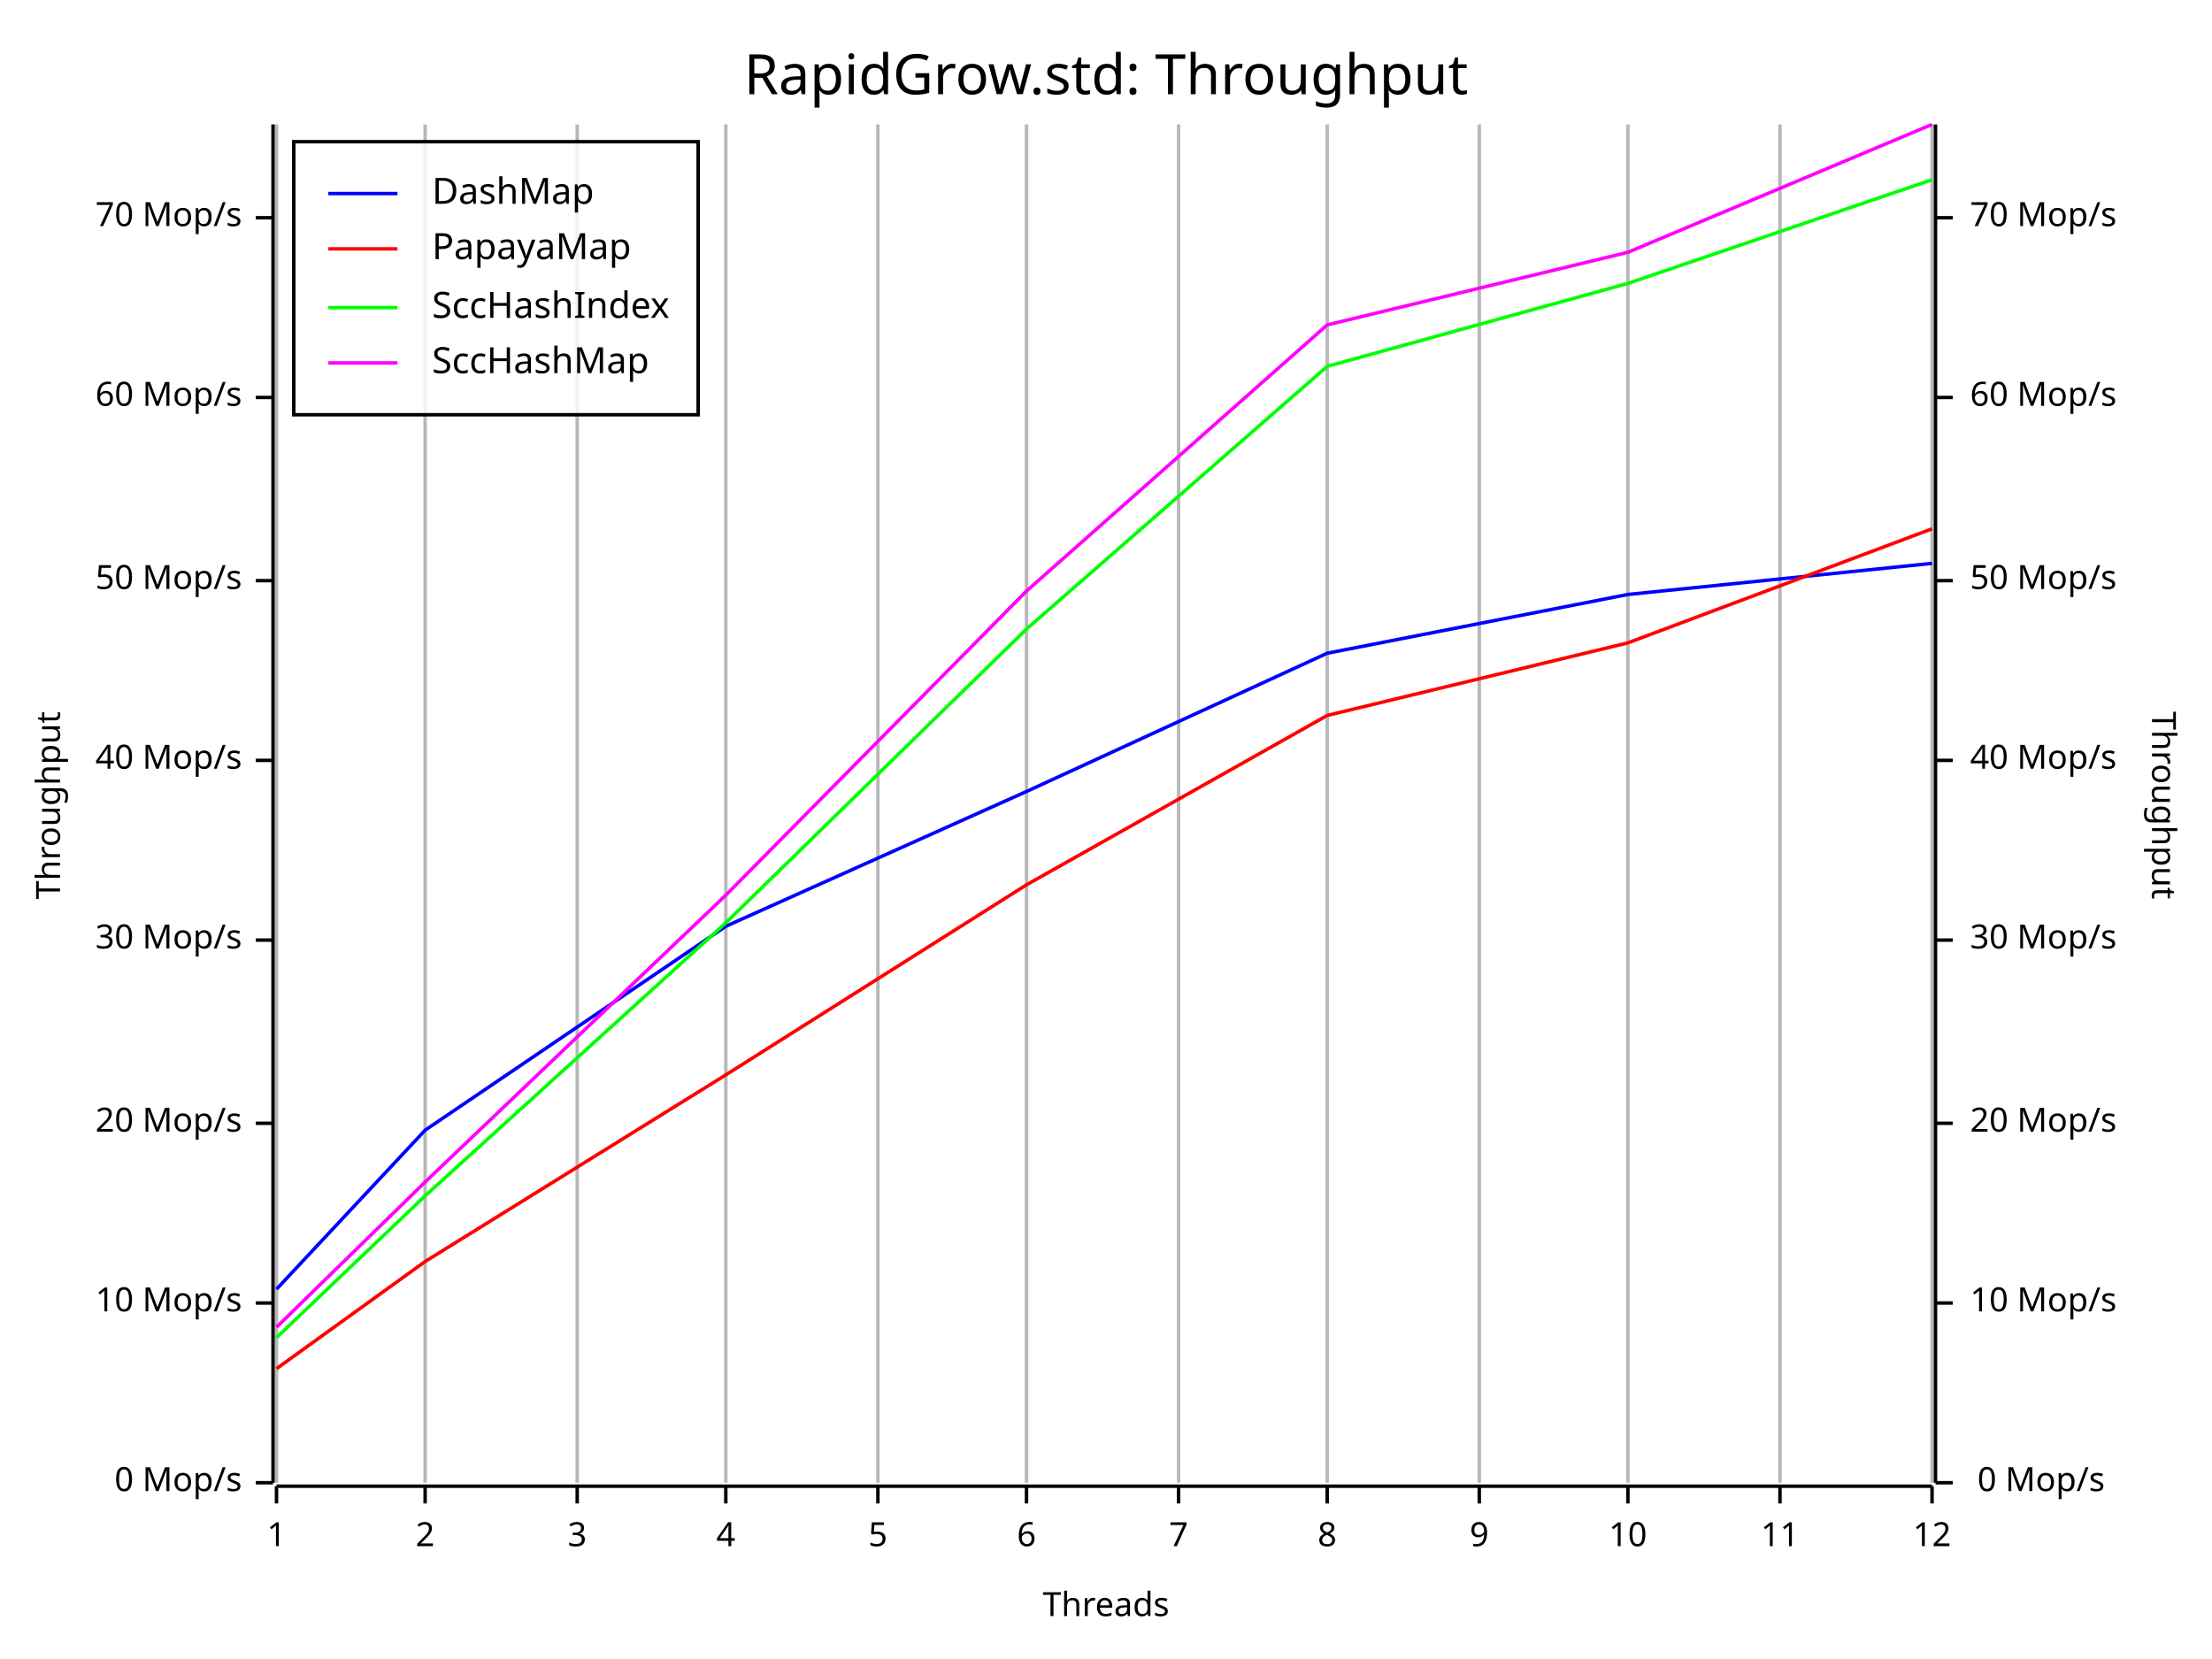
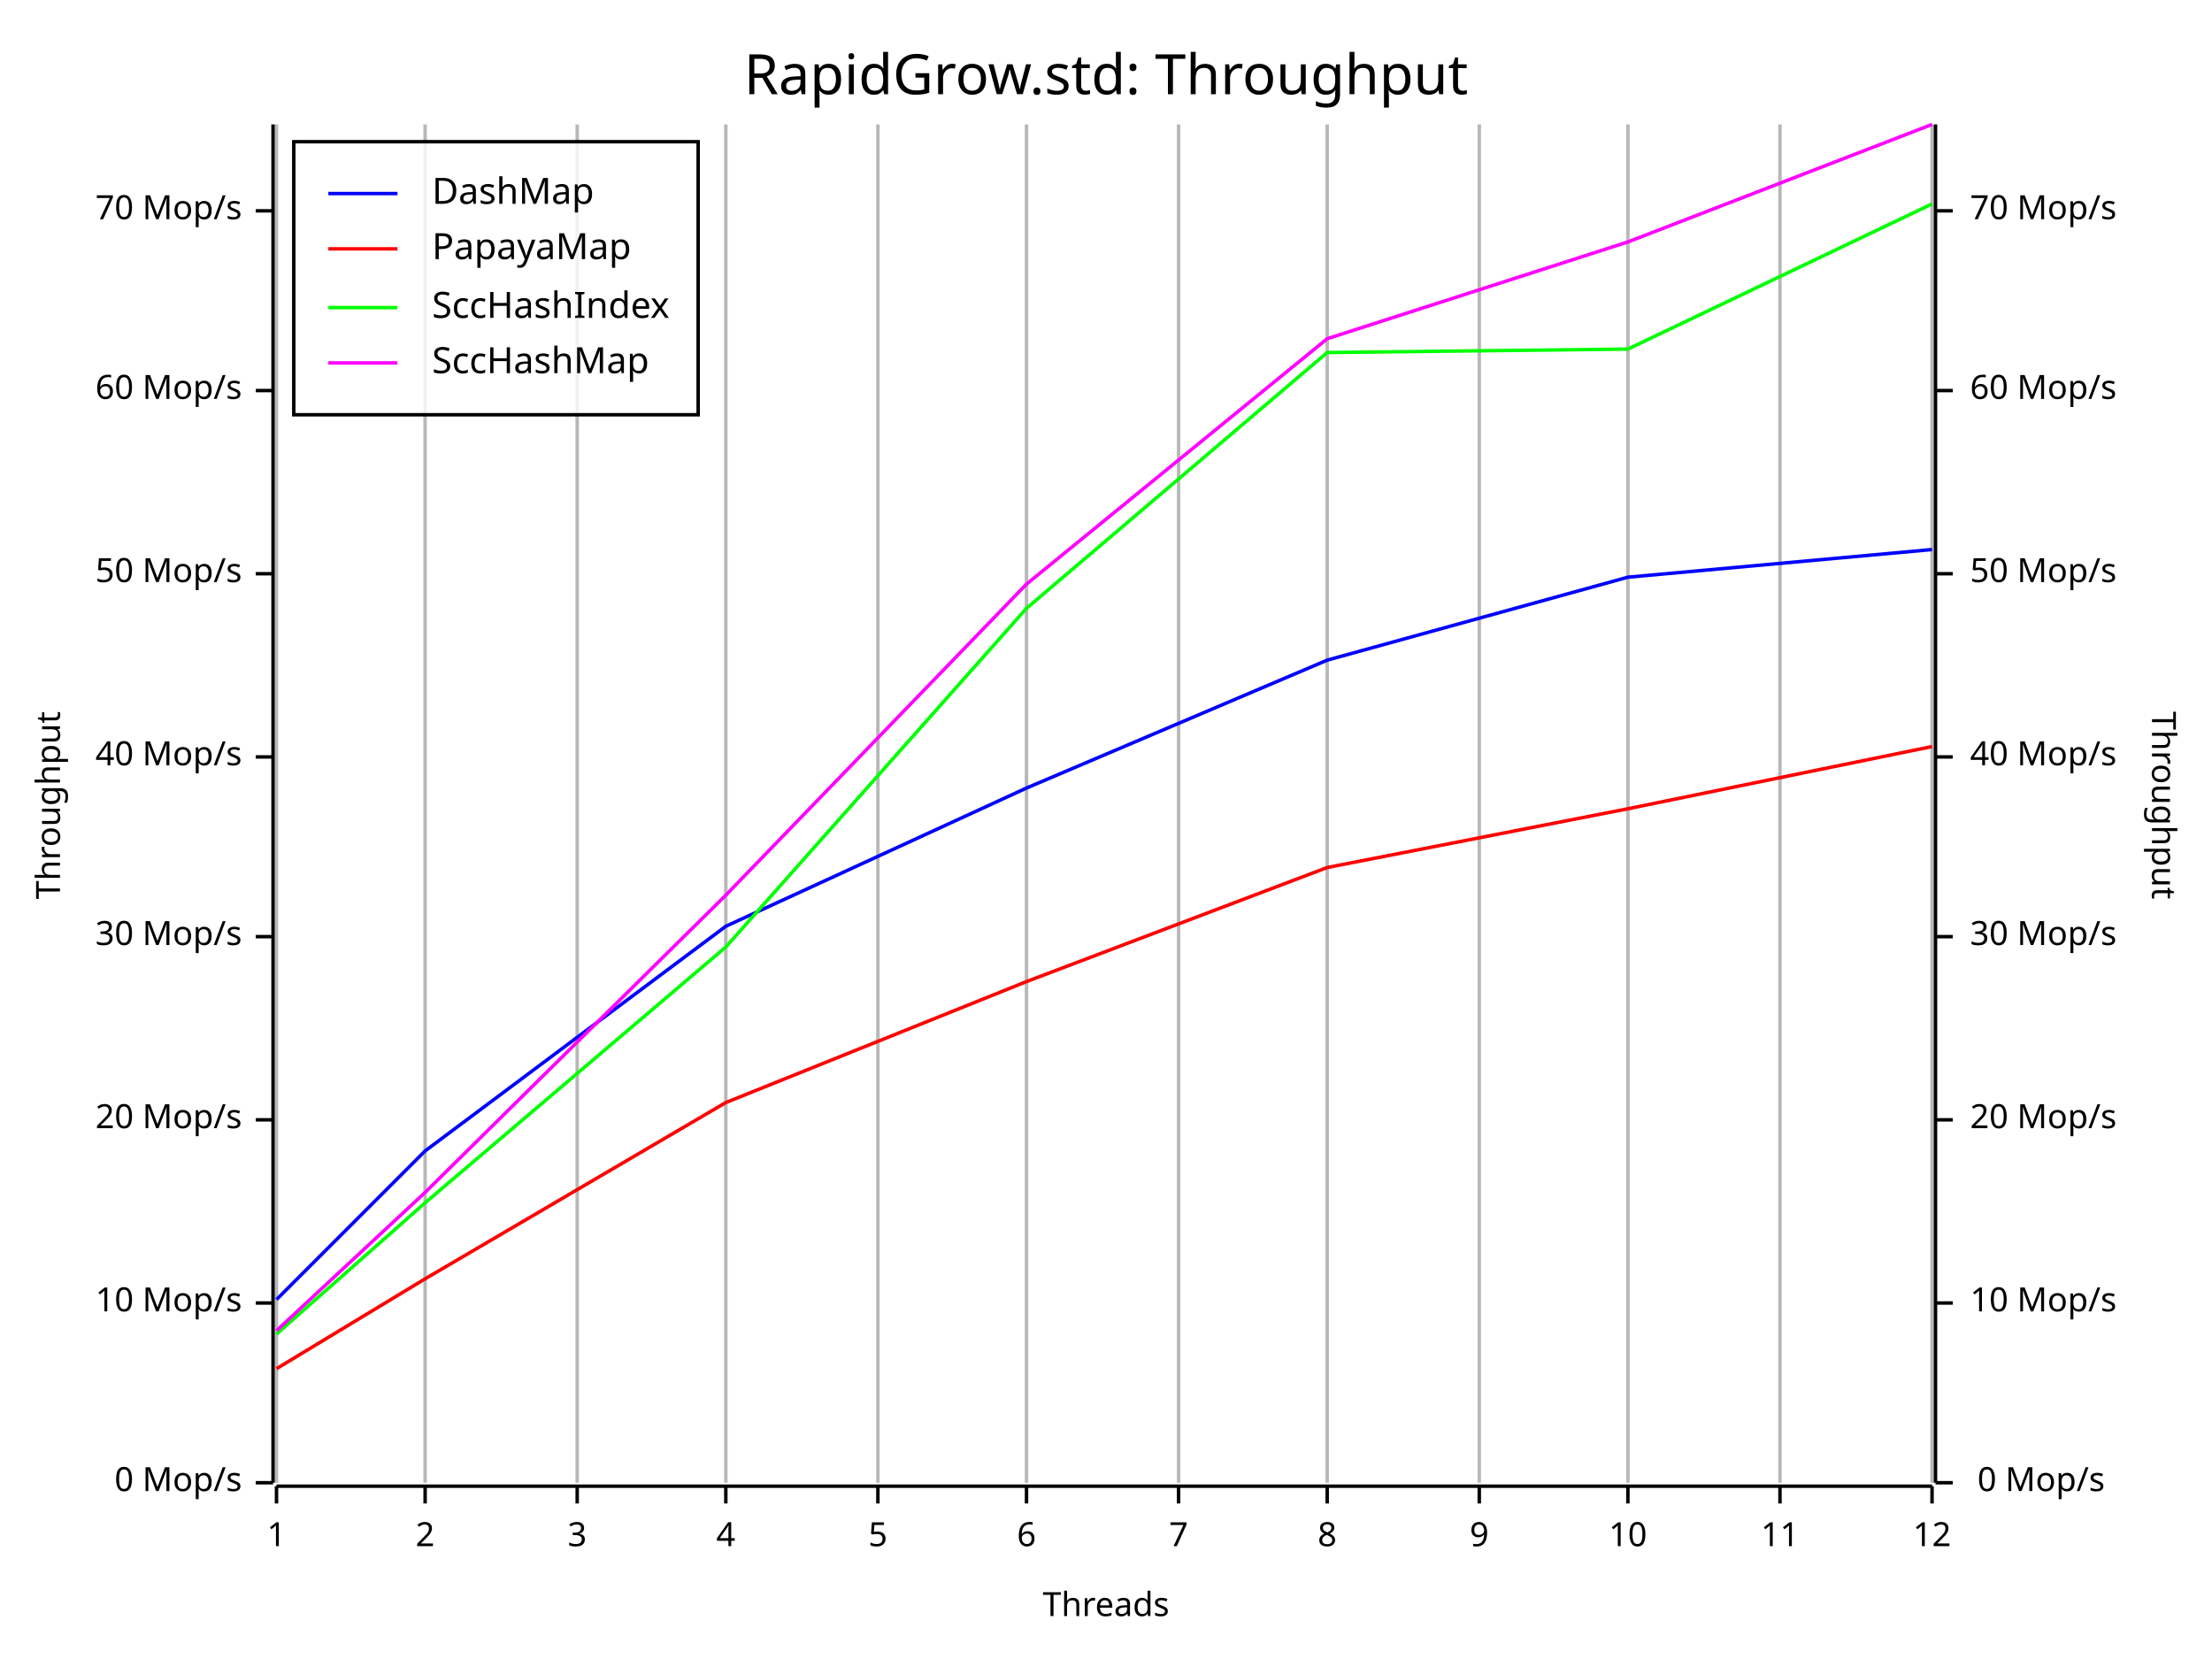
<svg xmlns="http://www.w3.org/2000/svg" width="640" height="480" viewBox="0 0 640 480">
  <rect x="0" y="0" width="640" height="480" opacity="1" fill="#FFFFFF" stroke="none" />
  <text x="320" y="15" dy="0.76em" text-anchor="middle" font-family="Fira Code" font-size="16.129" opacity="1" fill="#000000">
RapidGrow.std: Throughput
</text>
  <line opacity="0.1" stroke="#000000" stroke-width="1" x1="80" y1="429" x2="80" y2="36" />
  <line opacity="0.1" stroke="#000000" stroke-width="1" x1="123" y1="429" x2="123" y2="36" />
  <line opacity="0.1" stroke="#000000" stroke-width="1" x1="167" y1="429" x2="167" y2="36" />
  <line opacity="0.1" stroke="#000000" stroke-width="1" x1="210" y1="429" x2="210" y2="36" />
  <line opacity="0.1" stroke="#000000" stroke-width="1" x1="254" y1="429" x2="254" y2="36" />
  <line opacity="0.1" stroke="#000000" stroke-width="1" x1="297" y1="429" x2="297" y2="36" />
  <line opacity="0.1" stroke="#000000" stroke-width="1" x1="341" y1="429" x2="341" y2="36" />
  <line opacity="0.1" stroke="#000000" stroke-width="1" x1="384" y1="429" x2="384" y2="36" />
  <line opacity="0.1" stroke="#000000" stroke-width="1" x1="428" y1="429" x2="428" y2="36" />
  <line opacity="0.1" stroke="#000000" stroke-width="1" x1="471" y1="429" x2="471" y2="36" />
  <line opacity="0.1" stroke="#000000" stroke-width="1" x1="515" y1="429" x2="515" y2="36" />
  <line opacity="0.1" stroke="#000000" stroke-width="1" x1="559" y1="429" x2="559" y2="36" />
  <text x="10" y="233" dy="0.76em" text-anchor="middle" font-family="sans-serif" font-size="9.677" opacity="1" fill="#000000" transform="rotate(270, 10, 233)">
Throughput
</text>
  <text x="320" y="470" dy="-0.5ex" text-anchor="middle" font-family="sans-serif" font-size="9.677" opacity="1" fill="#000000">
Threads
</text>
  <text x="630" y="233" dy="0.76em" text-anchor="middle" font-family="sans-serif" font-size="9.677" opacity="1" fill="#000000" transform="rotate(90, 630, 233)">
Throughput
</text>
  <line opacity="0.2" stroke="#000000" stroke-width="1" x1="80" y1="429" x2="80" y2="36" />
  <line opacity="0.2" stroke="#000000" stroke-width="1" x1="123" y1="429" x2="123" y2="36" />
  <line opacity="0.2" stroke="#000000" stroke-width="1" x1="167" y1="429" x2="167" y2="36" />
  <line opacity="0.2" stroke="#000000" stroke-width="1" x1="210" y1="429" x2="210" y2="36" />
  <line opacity="0.2" stroke="#000000" stroke-width="1" x1="254" y1="429" x2="254" y2="36" />
  <line opacity="0.2" stroke="#000000" stroke-width="1" x1="297" y1="429" x2="297" y2="36" />
  <line opacity="0.2" stroke="#000000" stroke-width="1" x1="341" y1="429" x2="341" y2="36" />
  <line opacity="0.2" stroke="#000000" stroke-width="1" x1="384" y1="429" x2="384" y2="36" />
  <line opacity="0.2" stroke="#000000" stroke-width="1" x1="428" y1="429" x2="428" y2="36" />
  <line opacity="0.2" stroke="#000000" stroke-width="1" x1="471" y1="429" x2="471" y2="36" />
  <line opacity="0.2" stroke="#000000" stroke-width="1" x1="515" y1="429" x2="515" y2="36" />
  <line opacity="0.2" stroke="#000000" stroke-width="1" x1="559" y1="429" x2="559" y2="36" />
  <polyline fill="none" opacity="1" stroke="#000000" stroke-width="1" points="79,36 79,429 " />
  <text x="70" y="429" dy="0.5ex" text-anchor="end" font-family="sans-serif" font-size="9.677" opacity="1" fill="#000000">
0 Mop/s
</text>
  <polyline fill="none" opacity="1" stroke="#000000" stroke-width="1" points="74,429 79,429 " />
  <text x="70" y="377" dy="0.5ex" text-anchor="end" font-family="sans-serif" font-size="9.677" opacity="1" fill="#000000">
10 Mop/s
</text>
  <polyline fill="none" opacity="1" stroke="#000000" stroke-width="1" points="74,377 79,377 " />
-   <text x="70" y="325" dy="0.5ex" text-anchor="end" font-family="sans-serif" font-size="9.677" opacity="1" fill="#000000">
+   <text x="70" y="324" dy="0.5ex" text-anchor="end" font-family="sans-serif" font-size="9.677" opacity="1" fill="#000000">
20 Mop/s
</text>
-   <polyline fill="none" opacity="1" stroke="#000000" stroke-width="1" points="74,325 79,325 " />
-   <text x="70" y="272" dy="0.5ex" text-anchor="end" font-family="sans-serif" font-size="9.677" opacity="1" fill="#000000">
+   <polyline fill="none" opacity="1" stroke="#000000" stroke-width="1" points="74,324 79,324 " />
+   <text x="70" y="271" dy="0.5ex" text-anchor="end" font-family="sans-serif" font-size="9.677" opacity="1" fill="#000000">
30 Mop/s
</text>
-   <polyline fill="none" opacity="1" stroke="#000000" stroke-width="1" points="74,272 79,272 " />
-   <text x="70" y="220" dy="0.5ex" text-anchor="end" font-family="sans-serif" font-size="9.677" opacity="1" fill="#000000">
+   <polyline fill="none" opacity="1" stroke="#000000" stroke-width="1" points="74,271 79,271 " />
+   <text x="70" y="219" dy="0.5ex" text-anchor="end" font-family="sans-serif" font-size="9.677" opacity="1" fill="#000000">
40 Mop/s
</text>
-   <polyline fill="none" opacity="1" stroke="#000000" stroke-width="1" points="74,220 79,220 " />
-   <text x="70" y="168" dy="0.5ex" text-anchor="end" font-family="sans-serif" font-size="9.677" opacity="1" fill="#000000">
+   <polyline fill="none" opacity="1" stroke="#000000" stroke-width="1" points="74,219 79,219 " />
+   <text x="70" y="166" dy="0.5ex" text-anchor="end" font-family="sans-serif" font-size="9.677" opacity="1" fill="#000000">
50 Mop/s
</text>
-   <polyline fill="none" opacity="1" stroke="#000000" stroke-width="1" points="74,168 79,168 " />
-   <text x="70" y="115" dy="0.5ex" text-anchor="end" font-family="sans-serif" font-size="9.677" opacity="1" fill="#000000">
+   <polyline fill="none" opacity="1" stroke="#000000" stroke-width="1" points="74,166 79,166 " />
+   <text x="70" y="113" dy="0.5ex" text-anchor="end" font-family="sans-serif" font-size="9.677" opacity="1" fill="#000000">
60 Mop/s
</text>
-   <polyline fill="none" opacity="1" stroke="#000000" stroke-width="1" points="74,115 79,115 " />
-   <text x="70" y="63" dy="0.5ex" text-anchor="end" font-family="sans-serif" font-size="9.677" opacity="1" fill="#000000">
+   <polyline fill="none" opacity="1" stroke="#000000" stroke-width="1" points="74,113 79,113 " />
+   <text x="70" y="61" dy="0.5ex" text-anchor="end" font-family="sans-serif" font-size="9.677" opacity="1" fill="#000000">
70 Mop/s
</text>
-   <polyline fill="none" opacity="1" stroke="#000000" stroke-width="1" points="74,63 79,63 " />
+   <polyline fill="none" opacity="1" stroke="#000000" stroke-width="1" points="74,61 79,61 " />
  <polyline fill="none" opacity="1" stroke="#000000" stroke-width="1" points="80,430 559,430 " />
  <text x="80" y="440" dy="0.76em" text-anchor="middle" font-family="sans-serif" font-size="9.677" opacity="1" fill="#000000">
1
</text>
  <polyline fill="none" opacity="1" stroke="#000000" stroke-width="1" points="80,430 80,435 " />
  <text x="123" y="440" dy="0.76em" text-anchor="middle" font-family="sans-serif" font-size="9.677" opacity="1" fill="#000000">
2
</text>
  <polyline fill="none" opacity="1" stroke="#000000" stroke-width="1" points="123,430 123,435 " />
  <text x="167" y="440" dy="0.76em" text-anchor="middle" font-family="sans-serif" font-size="9.677" opacity="1" fill="#000000">
3
</text>
  <polyline fill="none" opacity="1" stroke="#000000" stroke-width="1" points="167,430 167,435 " />
  <text x="210" y="440" dy="0.76em" text-anchor="middle" font-family="sans-serif" font-size="9.677" opacity="1" fill="#000000">
4
</text>
  <polyline fill="none" opacity="1" stroke="#000000" stroke-width="1" points="210,430 210,435 " />
  <text x="254" y="440" dy="0.76em" text-anchor="middle" font-family="sans-serif" font-size="9.677" opacity="1" fill="#000000">
5
</text>
  <polyline fill="none" opacity="1" stroke="#000000" stroke-width="1" points="254,430 254,435 " />
  <text x="297" y="440" dy="0.76em" text-anchor="middle" font-family="sans-serif" font-size="9.677" opacity="1" fill="#000000">
6
</text>
  <polyline fill="none" opacity="1" stroke="#000000" stroke-width="1" points="297,430 297,435 " />
  <text x="341" y="440" dy="0.76em" text-anchor="middle" font-family="sans-serif" font-size="9.677" opacity="1" fill="#000000">
7
</text>
  <polyline fill="none" opacity="1" stroke="#000000" stroke-width="1" points="341,430 341,435 " />
  <text x="384" y="440" dy="0.76em" text-anchor="middle" font-family="sans-serif" font-size="9.677" opacity="1" fill="#000000">
8
</text>
  <polyline fill="none" opacity="1" stroke="#000000" stroke-width="1" points="384,430 384,435 " />
  <text x="428" y="440" dy="0.76em" text-anchor="middle" font-family="sans-serif" font-size="9.677" opacity="1" fill="#000000">
9
</text>
  <polyline fill="none" opacity="1" stroke="#000000" stroke-width="1" points="428,430 428,435 " />
  <text x="471" y="440" dy="0.76em" text-anchor="middle" font-family="sans-serif" font-size="9.677" opacity="1" fill="#000000">
10
</text>
  <polyline fill="none" opacity="1" stroke="#000000" stroke-width="1" points="471,430 471,435 " />
  <text x="515" y="440" dy="0.76em" text-anchor="middle" font-family="sans-serif" font-size="9.677" opacity="1" fill="#000000">
11
</text>
  <polyline fill="none" opacity="1" stroke="#000000" stroke-width="1" points="515,430 515,435 " />
  <text x="559" y="440" dy="0.76em" text-anchor="middle" font-family="sans-serif" font-size="9.677" opacity="1" fill="#000000">
12
</text>
  <polyline fill="none" opacity="1" stroke="#000000" stroke-width="1" points="559,430 559,435 " />
  <polyline fill="none" opacity="1" stroke="#000000" stroke-width="1" points="560,36 560,429 " />
  <text x="609" y="429" dy="0.5ex" text-anchor="end" font-family="sans-serif" font-size="9.677" opacity="1" fill="#000000">
0 Mop/s
</text>
  <polyline fill="none" opacity="1" stroke="#000000" stroke-width="1" points="560,429 565,429 " />
  <text x="570" y="377" dy="0.5ex" text-anchor="start" font-family="sans-serif" font-size="9.677" opacity="1" fill="#000000">
10 Mop/s
</text>
  <polyline fill="none" opacity="1" stroke="#000000" stroke-width="1" points="560,377 565,377 " />
-   <text x="570" y="325" dy="0.5ex" text-anchor="start" font-family="sans-serif" font-size="9.677" opacity="1" fill="#000000">
+   <text x="570" y="324" dy="0.5ex" text-anchor="start" font-family="sans-serif" font-size="9.677" opacity="1" fill="#000000">
20 Mop/s
</text>
-   <polyline fill="none" opacity="1" stroke="#000000" stroke-width="1" points="560,325 565,325 " />
-   <text x="570" y="272" dy="0.5ex" text-anchor="start" font-family="sans-serif" font-size="9.677" opacity="1" fill="#000000">
+   <polyline fill="none" opacity="1" stroke="#000000" stroke-width="1" points="560,324 565,324 " />
+   <text x="570" y="271" dy="0.5ex" text-anchor="start" font-family="sans-serif" font-size="9.677" opacity="1" fill="#000000">
30 Mop/s
</text>
-   <polyline fill="none" opacity="1" stroke="#000000" stroke-width="1" points="560,272 565,272 " />
-   <text x="570" y="220" dy="0.5ex" text-anchor="start" font-family="sans-serif" font-size="9.677" opacity="1" fill="#000000">
+   <polyline fill="none" opacity="1" stroke="#000000" stroke-width="1" points="560,271 565,271 " />
+   <text x="570" y="219" dy="0.5ex" text-anchor="start" font-family="sans-serif" font-size="9.677" opacity="1" fill="#000000">
40 Mop/s
</text>
-   <polyline fill="none" opacity="1" stroke="#000000" stroke-width="1" points="560,220 565,220 " />
-   <text x="570" y="168" dy="0.5ex" text-anchor="start" font-family="sans-serif" font-size="9.677" opacity="1" fill="#000000">
+   <polyline fill="none" opacity="1" stroke="#000000" stroke-width="1" points="560,219 565,219 " />
+   <text x="570" y="166" dy="0.5ex" text-anchor="start" font-family="sans-serif" font-size="9.677" opacity="1" fill="#000000">
50 Mop/s
</text>
-   <polyline fill="none" opacity="1" stroke="#000000" stroke-width="1" points="560,168 565,168 " />
-   <text x="570" y="115" dy="0.5ex" text-anchor="start" font-family="sans-serif" font-size="9.677" opacity="1" fill="#000000">
+   <polyline fill="none" opacity="1" stroke="#000000" stroke-width="1" points="560,166 565,166 " />
+   <text x="570" y="113" dy="0.5ex" text-anchor="start" font-family="sans-serif" font-size="9.677" opacity="1" fill="#000000">
60 Mop/s
</text>
-   <polyline fill="none" opacity="1" stroke="#000000" stroke-width="1" points="560,115 565,115 " />
-   <text x="570" y="63" dy="0.5ex" text-anchor="start" font-family="sans-serif" font-size="9.677" opacity="1" fill="#000000">
+   <polyline fill="none" opacity="1" stroke="#000000" stroke-width="1" points="560,113 565,113 " />
+   <text x="570" y="61" dy="0.5ex" text-anchor="start" font-family="sans-serif" font-size="9.677" opacity="1" fill="#000000">
70 Mop/s
</text>
-   <polyline fill="none" opacity="1" stroke="#000000" stroke-width="1" points="560,63 565,63 " />
-   <polyline fill="none" opacity="1" stroke="#0000FF" stroke-width="1" points="80,373 123,327 210,268 297,229 384,189 471,172 559,163 " />
-   <polyline fill="none" opacity="1" stroke="#FF0000" stroke-width="1" points="80,396 123,365 210,311 297,256 384,207 471,186 559,153 " />
-   <polyline fill="none" opacity="1" stroke="#00FF00" stroke-width="1" points="80,387 123,346 210,267 297,182 384,106 471,82 559,52 " />
-   <polyline fill="none" opacity="1" stroke="#FF00FF" stroke-width="1" points="80,384 123,342 210,259 297,171 384,94 471,73 559,36 " />
+   <polyline fill="none" opacity="1" stroke="#000000" stroke-width="1" points="560,61 565,61 " />
+   <polyline fill="none" opacity="1" stroke="#0000FF" stroke-width="1" points="80,376 123,333 210,268 297,228 384,191 471,167 559,159 " />
+   <polyline fill="none" opacity="1" stroke="#FF0000" stroke-width="1" points="80,396 123,370 210,319 297,284 384,251 471,234 559,216 " />
+   <polyline fill="none" opacity="1" stroke="#00FF00" stroke-width="1" points="80,386 123,348 210,274 297,176 384,102 471,101 559,59 " />
+   <polyline fill="none" opacity="1" stroke="#FF00FF" stroke-width="1" points="80,385 123,345 210,259 297,169 384,98 471,70 559,36 " />
  <rect x="85" y="41" width="117" height="79" opacity="0.8" fill="#FFFFFF" stroke="none" />
  <rect x="85" y="41" width="117" height="79" opacity="1" fill="none" stroke="#000000" />
  <text x="125" y="51" dy="0.76em" text-anchor="start" font-family="Fira Code" font-size="10.484" opacity="1" fill="#000000">
DashMap
</text>
  <text x="125" y="67" dy="0.76em" text-anchor="start" font-family="Fira Code" font-size="10.484" opacity="1" fill="#000000">
PapayaMap
</text>
  <text x="125" y="84" dy="0.76em" text-anchor="start" font-family="Fira Code" font-size="10.484" opacity="1" fill="#000000">
SccHashIndex
</text>
  <text x="125" y="100" dy="0.76em" text-anchor="start" font-family="Fira Code" font-size="10.484" opacity="1" fill="#000000">
SccHashMap
</text>
  <polyline fill="none" opacity="1" stroke="#0000FF" stroke-width="1" points="95,56 115,56 " />
  <polyline fill="none" opacity="1" stroke="#FF0000" stroke-width="1" points="95,72 115,72 " />
  <polyline fill="none" opacity="1" stroke="#00FF00" stroke-width="1" points="95,89 115,89 " />
  <polyline fill="none" opacity="1" stroke="#FF00FF" stroke-width="1" points="95,105 115,105 " />
</svg>
